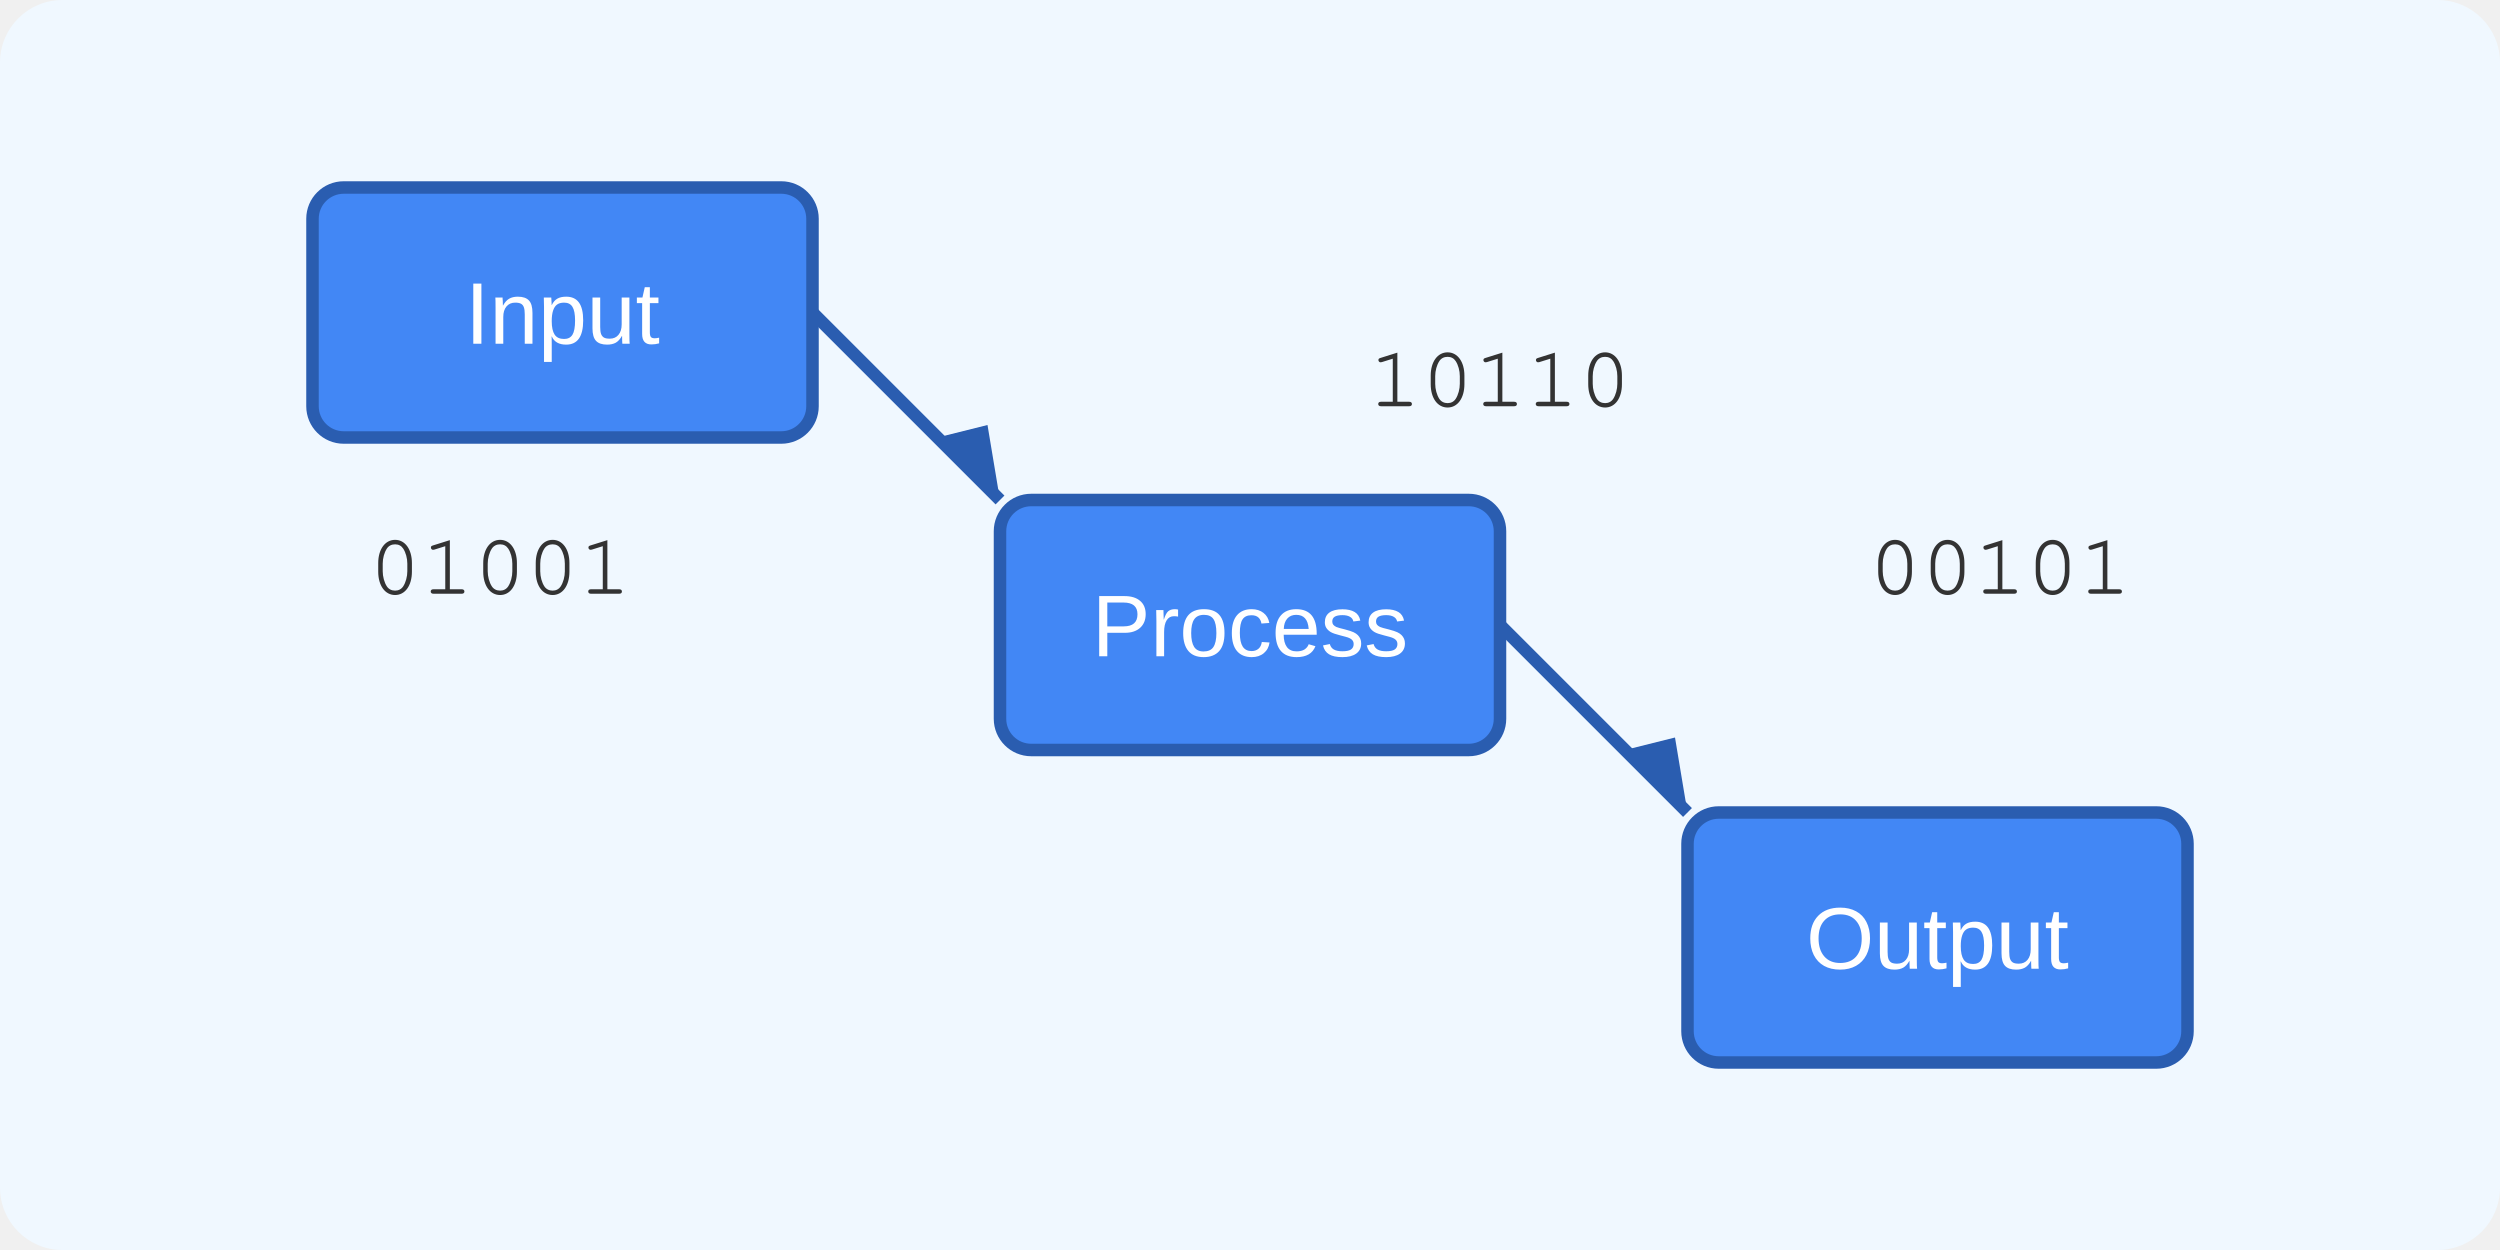
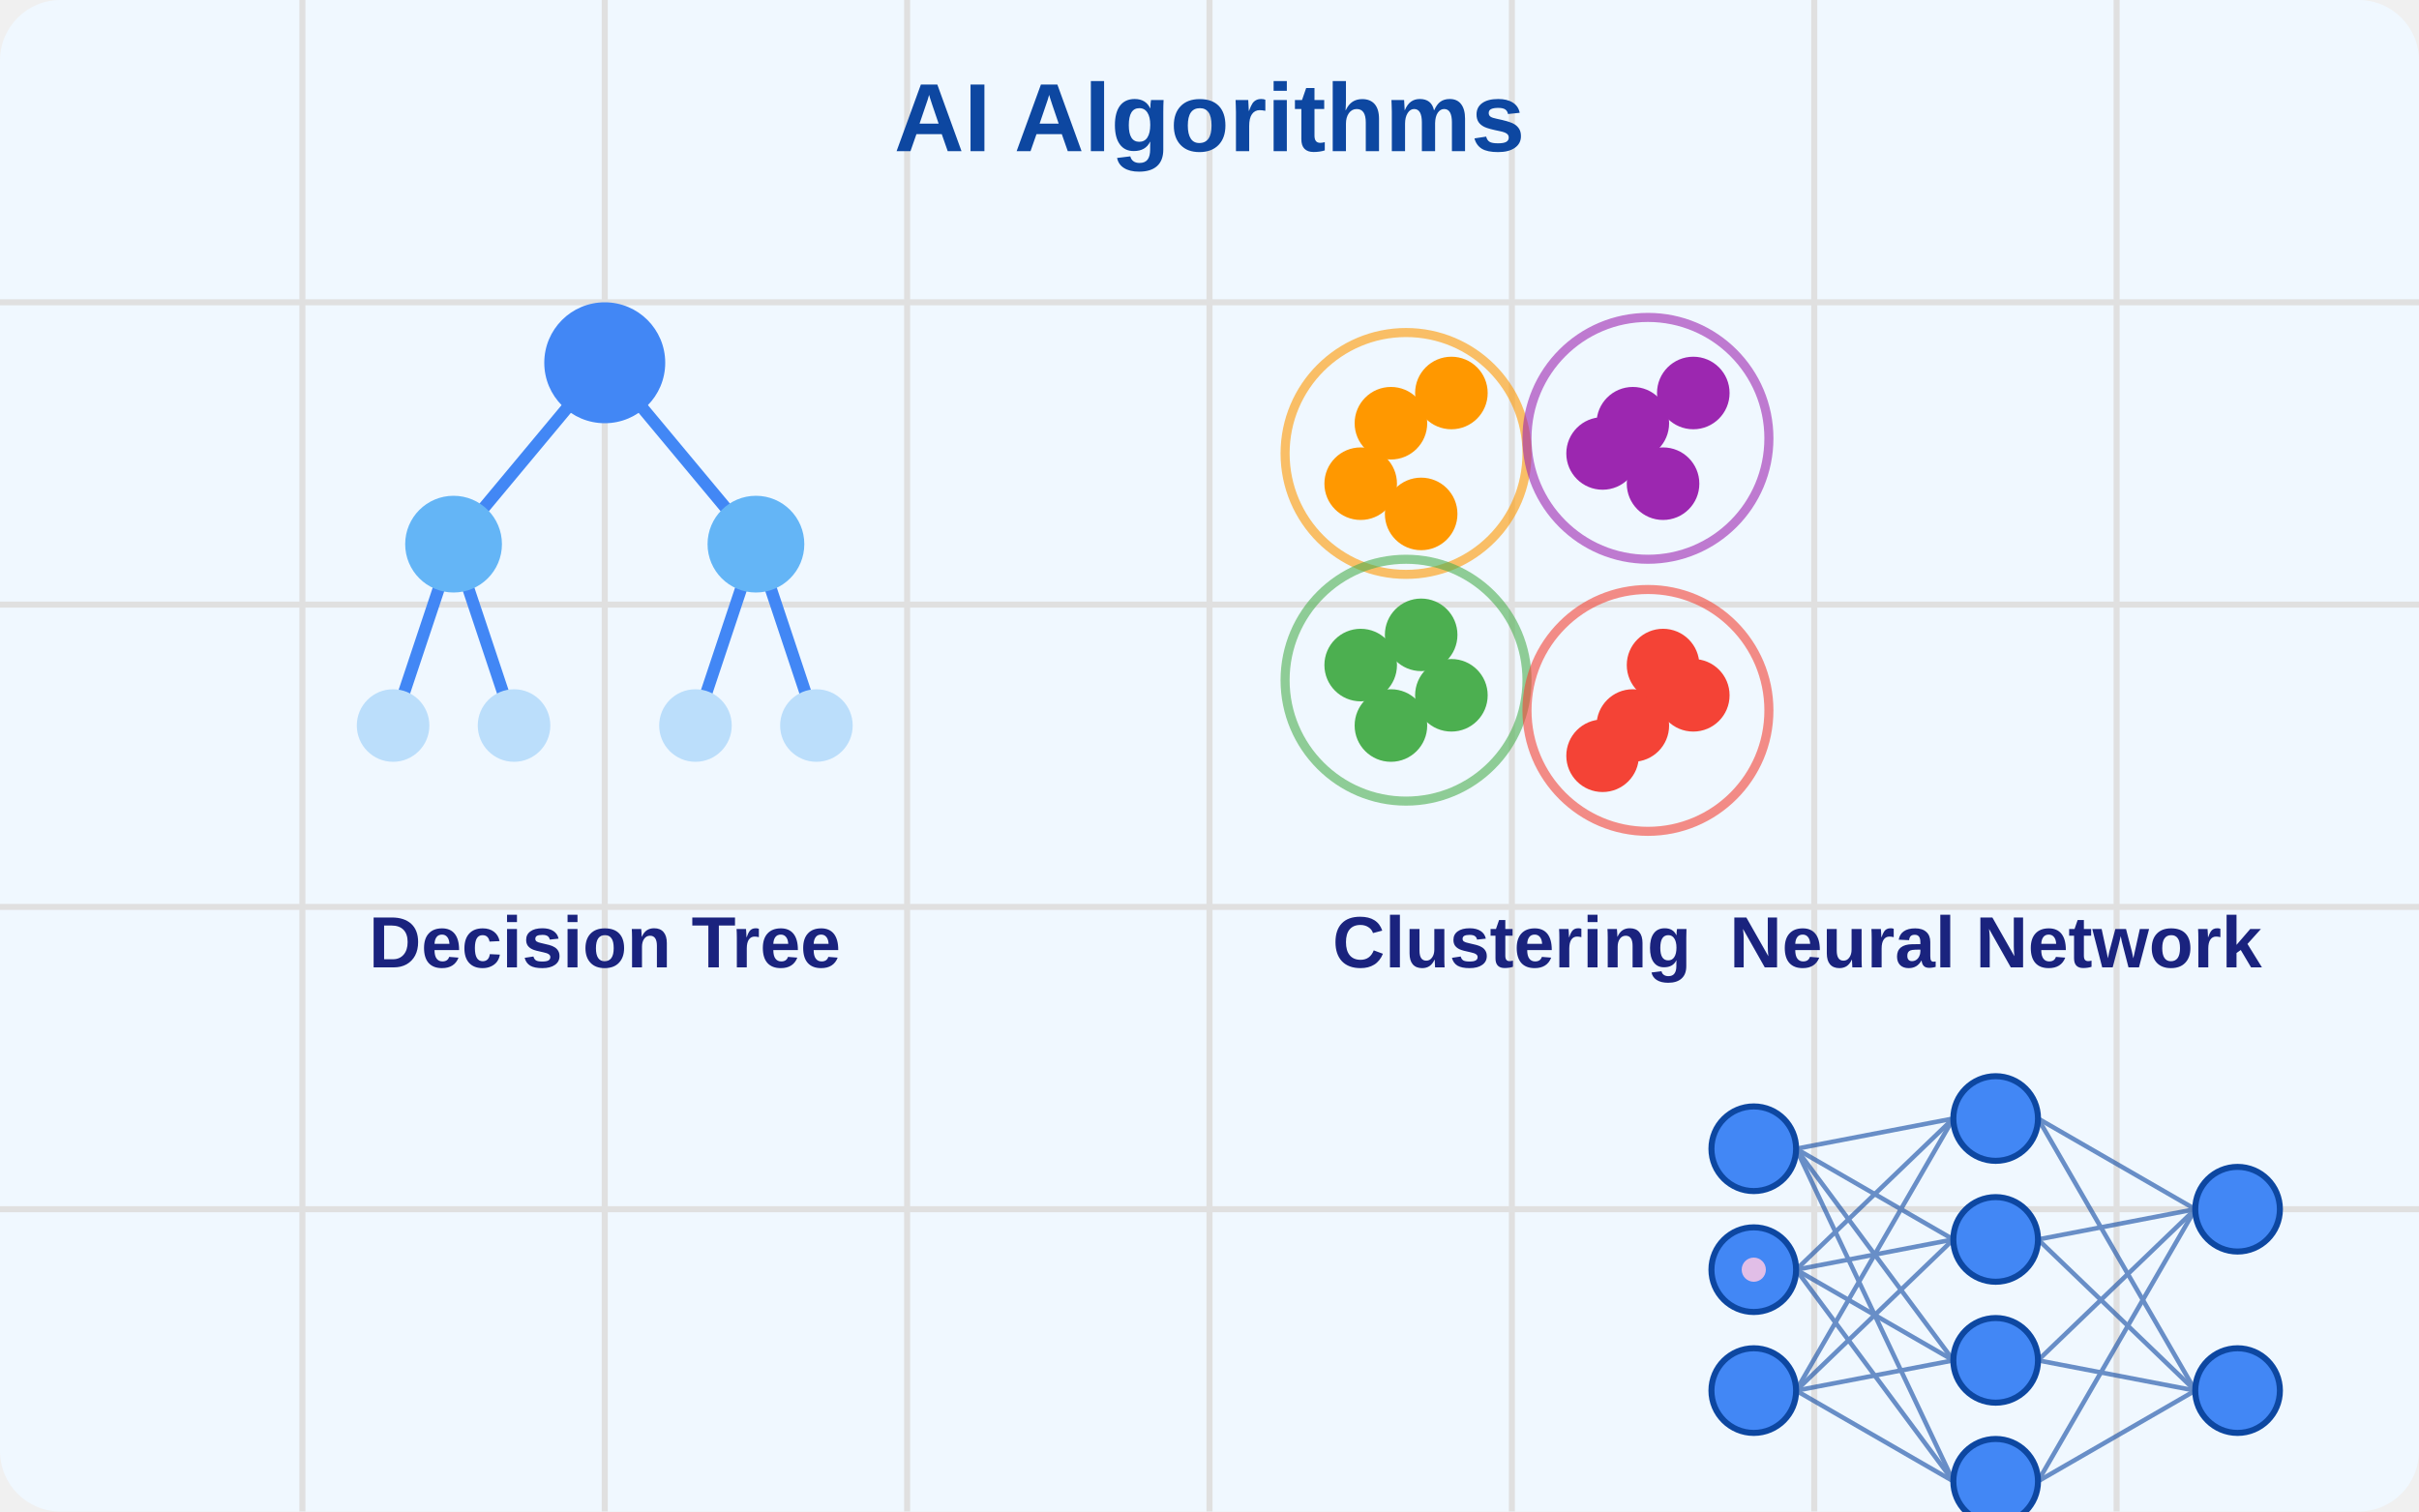
- <svg xmlns="http://www.w3.org/2000/svg" width="400" height="200">
-   <rect width="400" height="200" fill="#f0f8ff" rx="10" ry="10" />
-   <rect x="50" y="30" width="80" height="40" rx="5" ry="5" fill="#4287f5" stroke="#2a5db0" stroke-width="2" />
-   <text x="90" y="55" font-family="Arial, sans-serif" font-size="14" text-anchor="middle" fill="white">Input</text>
-   <rect x="160" y="80" width="80" height="40" rx="5" ry="5" fill="#4287f5" stroke="#2a5db0" stroke-width="2" />
-   <text x="200" y="105" font-family="Arial, sans-serif" font-size="14" text-anchor="middle" fill="white">Process</text>
-   <rect x="270" y="130" width="80" height="40" rx="5" ry="5" fill="#4287f5" stroke="#2a5db0" stroke-width="2" />
-   <text x="310" y="155" font-family="Arial, sans-serif" font-size="14" text-anchor="middle" fill="white">Output</text>
-   <line x1="130" y1="50" x2="160" y2="80" stroke="#2a5db0" stroke-width="2" />
-   <polygon points="160,80 150,70 158,68" fill="#2a5db0" />
-   <line x1="240" y1="100" x2="270" y2="130" stroke="#2a5db0" stroke-width="2" />
-   <polygon points="270,130 260,120 268,118" fill="#2a5db0" />
-   <text x="80" y="95" font-family="Courier, monospace" font-size="14" text-anchor="middle" fill="#333">01001</text>
-   <text x="240" y="65" font-family="Courier, monospace" font-size="14" text-anchor="middle" fill="#333">10110</text>
-   <text x="320" y="95" font-family="Courier, monospace" font-size="14" text-anchor="middle" fill="#333">00101</text>
+ <svg xmlns="http://www.w3.org/2000/svg" width="400" height="250" viewBox="0 0 400 250">
+   <rect width="400" height="250" fill="#f0f8ff" rx="10" ry="10" />
+   <g stroke="#e0e0e0" stroke-width="1">
+     <line x1="0" y1="50" x2="400" y2="50" />
+     <line x1="0" y1="100" x2="400" y2="100" />
+     <line x1="0" y1="150" x2="400" y2="150" />
+     <line x1="0" y1="200" x2="400" y2="200" />
+     <line x1="50" y1="0" x2="50" y2="250" />
+     <line x1="100" y1="0" x2="100" y2="250" />
+     <line x1="150" y1="0" x2="150" y2="250" />
+     <line x1="200" y1="0" x2="200" y2="250" />
+     <line x1="250" y1="0" x2="250" y2="250" />
+     <line x1="300" y1="0" x2="300" y2="250" />
+     <line x1="350" y1="0" x2="350" y2="250" />
+   </g>
+   <g transform="translate(50, 40)">
+     <g fill="none" stroke="#4287f5" stroke-width="2">
+       <line x1="50" y1="20" x2="25" y2="50" />
+       <line x1="50" y1="20" x2="75" y2="50" />
+       <line x1="25" y1="50" x2="15" y2="80" />
+       <line x1="25" y1="50" x2="35" y2="80" />
+       <line x1="75" y1="50" x2="65" y2="80" />
+       <line x1="75" y1="50" x2="85" y2="80" />
+     </g>
+     <circle cx="50" cy="20" r="10" fill="#4287f5" />
+     <circle cx="25" cy="50" r="8" fill="#64B5F6" />
+     <circle cx="75" cy="50" r="8" fill="#64B5F6" />
+     <circle cx="15" cy="80" r="6" fill="#BBDEFB" />
+     <circle cx="35" cy="80" r="6" fill="#BBDEFB" />
+     <circle cx="65" cy="80" r="6" fill="#BBDEFB" />
+     <circle cx="85" cy="80" r="6" fill="#BBDEFB" />
+     <text x="50" y="120" font-family="Arial, sans-serif" font-size="12" text-anchor="middle" fill="#1A237E" font-weight="bold">Decision Tree</text>
+   </g>
+   <g transform="translate(200, 40)">
+     <g>
+       <circle cx="30" cy="30" r="6" fill="#FF9800" />
+       <circle cx="40" cy="25" r="6" fill="#FF9800" />
+       <circle cx="25" cy="40" r="6" fill="#FF9800" />
+       <circle cx="35" cy="45" r="6" fill="#FF9800" />
+       <circle cx="70" cy="30" r="6" fill="#9C27B0" />
+       <circle cx="80" cy="25" r="6" fill="#9C27B0" />
+       <circle cx="75" cy="40" r="6" fill="#9C27B0" />
+       <circle cx="65" cy="35" r="6" fill="#9C27B0" />
+       <circle cx="30" cy="80" r="6" fill="#4CAF50" />
+       <circle cx="40" cy="75" r="6" fill="#4CAF50" />
+       <circle cx="25" cy="70" r="6" fill="#4CAF50" />
+       <circle cx="35" cy="65" r="6" fill="#4CAF50" />
+       <circle cx="70" cy="80" r="6" fill="#F44336" />
+       <circle cx="80" cy="75" r="6" fill="#F44336" />
+       <circle cx="75" cy="70" r="6" fill="#F44336" />
+       <circle cx="65" cy="85" r="6" fill="#F44336" />
+     </g>
+     <circle cx="32.5" cy="35" r="20" fill="none" stroke="#FF9800" stroke-width="1.5" opacity="0.6" />
+     <circle cx="72.5" cy="32.5" r="20" fill="none" stroke="#9C27B0" stroke-width="1.5" opacity="0.6" />
+     <circle cx="32.5" cy="72.5" r="20" fill="none" stroke="#4CAF50" stroke-width="1.5" opacity="0.6" />
+     <circle cx="72.5" cy="77.5" r="20" fill="none" stroke="#F44336" stroke-width="1.5" opacity="0.6" />
+     <text x="50" y="120" font-family="Arial, sans-serif" font-size="12" text-anchor="middle" fill="#1A237E" font-weight="bold">Clustering</text>
+   </g>
+   <g transform="translate(260, 170)">
+     <g fill="#4287f5" stroke="#0D47A1" stroke-width="1">
+       <circle cx="30" cy="20" r="7" />
+       <circle cx="30" cy="40" r="7" />
+       <circle cx="30" cy="60" r="7" />
+       <circle cx="70" cy="15" r="7" />
+       <circle cx="70" cy="35" r="7" />
+       <circle cx="70" cy="55" r="7" />
+       <circle cx="70" cy="75" r="7" />
+       <circle cx="110" cy="30" r="7" />
+       <circle cx="110" cy="60" r="7" />
+     </g>
+     <g stroke="#0D47A1" stroke-width="0.75" opacity="0.6">
+       <line x1="37" y1="20" x2="63" y2="15" />
+       <line x1="37" y1="20" x2="63" y2="35" />
+       <line x1="37" y1="20" x2="63" y2="55" />
+       <line x1="37" y1="20" x2="63" y2="75" />
+       <line x1="37" y1="40" x2="63" y2="15" />
+       <line x1="37" y1="40" x2="63" y2="35" />
+       <line x1="37" y1="40" x2="63" y2="55" />
+       <line x1="37" y1="40" x2="63" y2="75" />
+       <line x1="37" y1="60" x2="63" y2="15" />
+       <line x1="37" y1="60" x2="63" y2="35" />
+       <line x1="37" y1="60" x2="63" y2="55" />
+       <line x1="37" y1="60" x2="63" y2="75" />
+       <line x1="77" y1="15" x2="103" y2="30" />
+       <line x1="77" y1="15" x2="103" y2="60" />
+       <line x1="77" y1="35" x2="103" y2="30" />
+       <line x1="77" y1="35" x2="103" y2="60" />
+       <line x1="77" y1="55" x2="103" y2="30" />
+       <line x1="77" y1="55" x2="103" y2="60" />
+       <line x1="77" y1="75" x2="103" y2="30" />
+       <line x1="77" y1="75" x2="103" y2="60" />
+     </g>
+     <circle cx="30" cy="40" r="2" fill="#E1BEE7">
+       <animate attributeName="cx" values="30;70;110" dur="3s" repeatCount="indefinite" />
+       <animate attributeName="cy" values="40;35;30" dur="3s" repeatCount="indefinite" />
+     </circle>
+     <text x="70" y="-10" font-family="Arial, sans-serif" font-size="12" text-anchor="middle" fill="#1A237E" font-weight="bold">Neural Network</text>
+   </g>
+   <text x="200" y="25" font-family="Arial, sans-serif" font-size="16" text-anchor="middle" fill="#0D47A1" font-weight="bold">AI Algorithms</text>
</svg>
